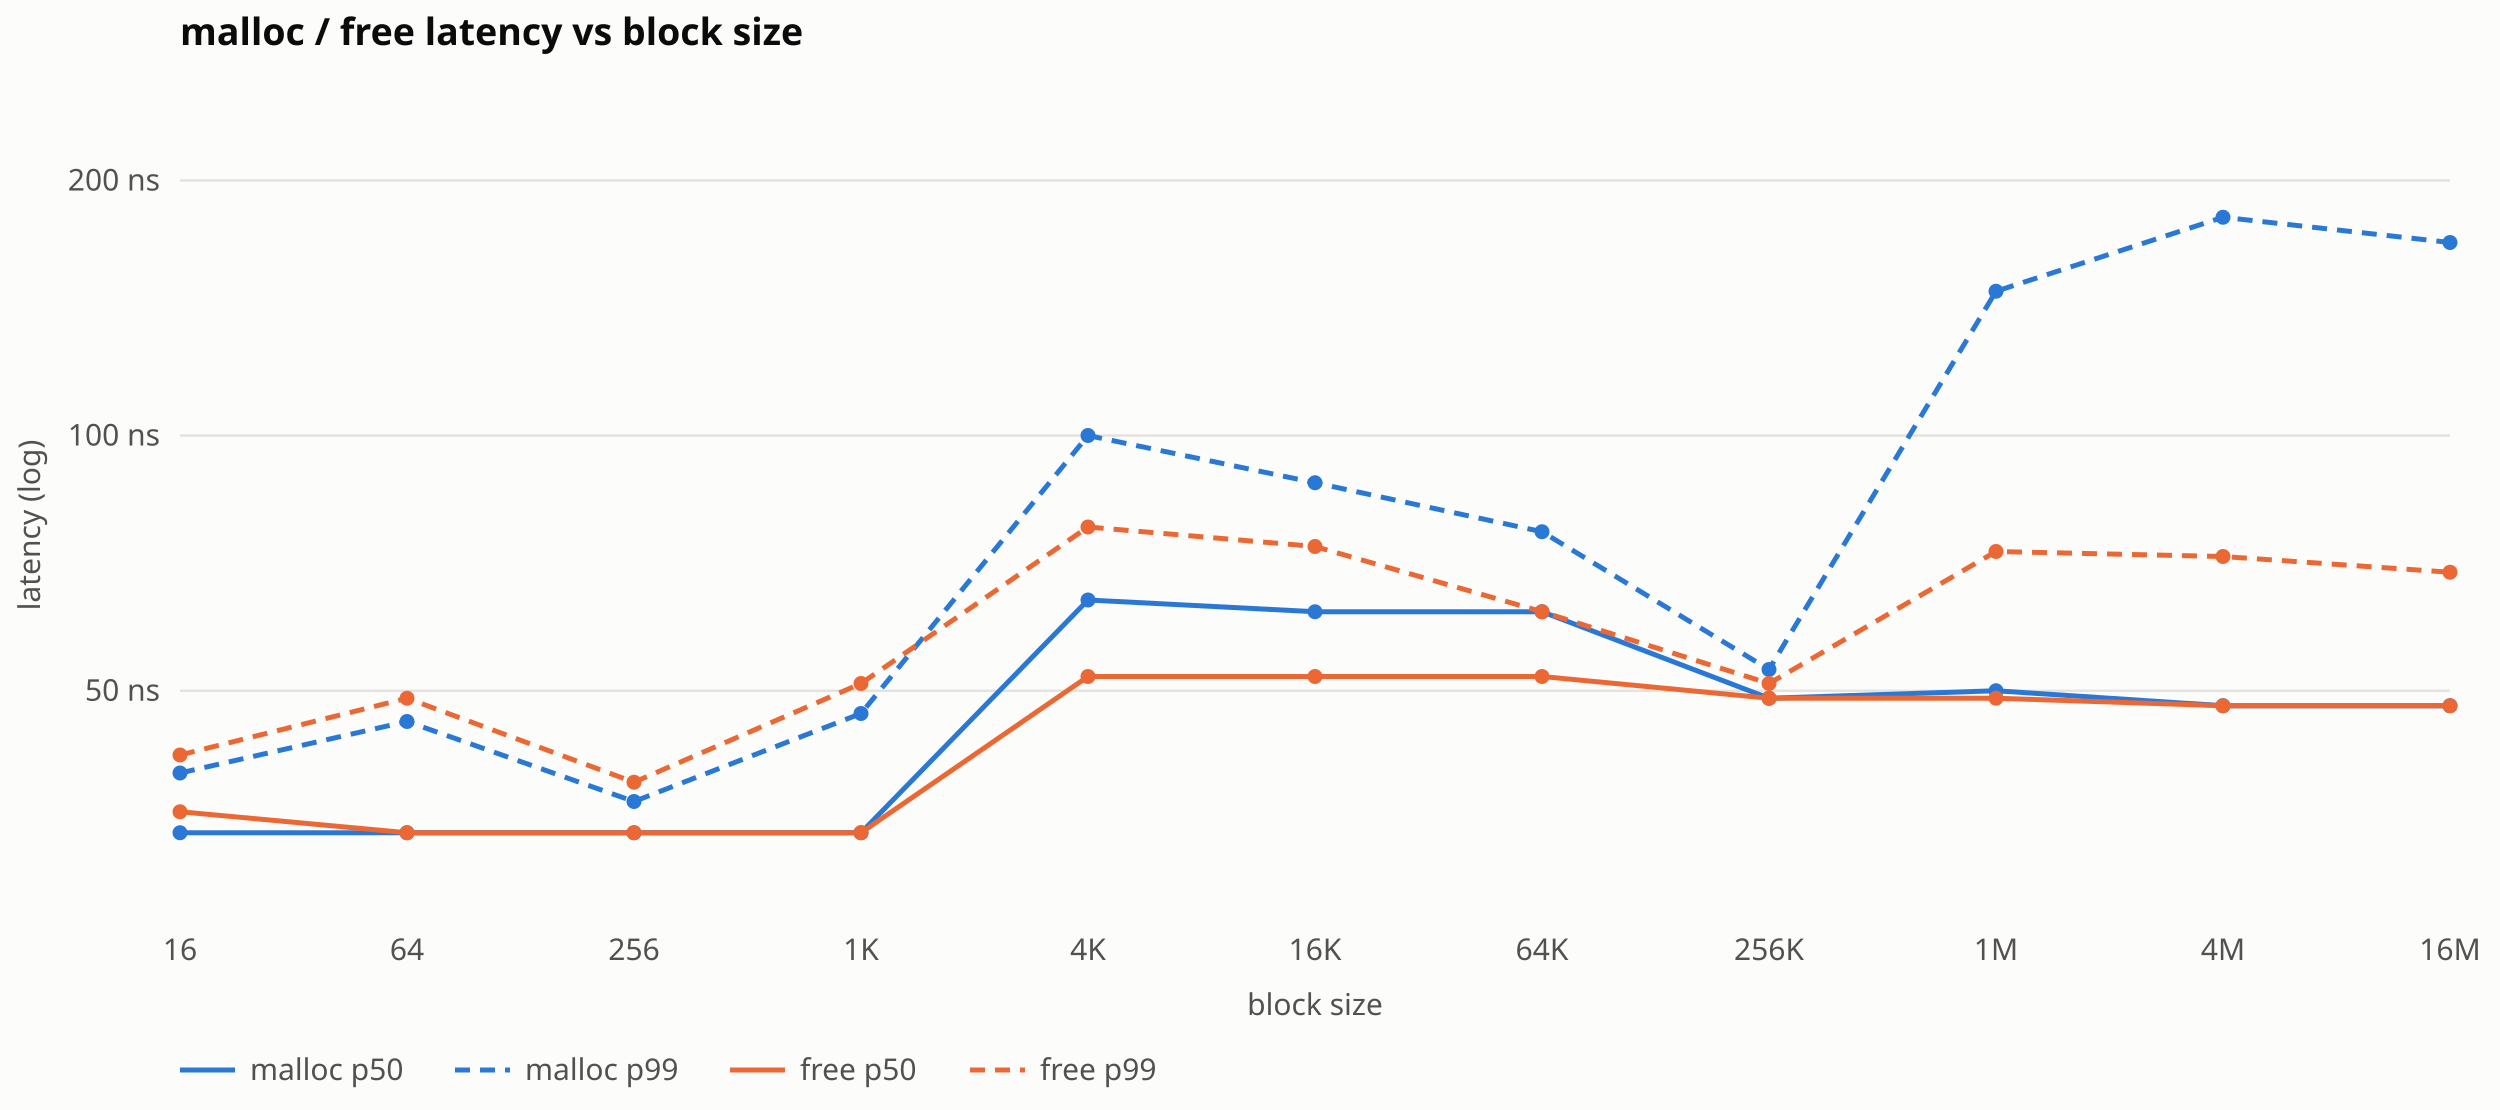
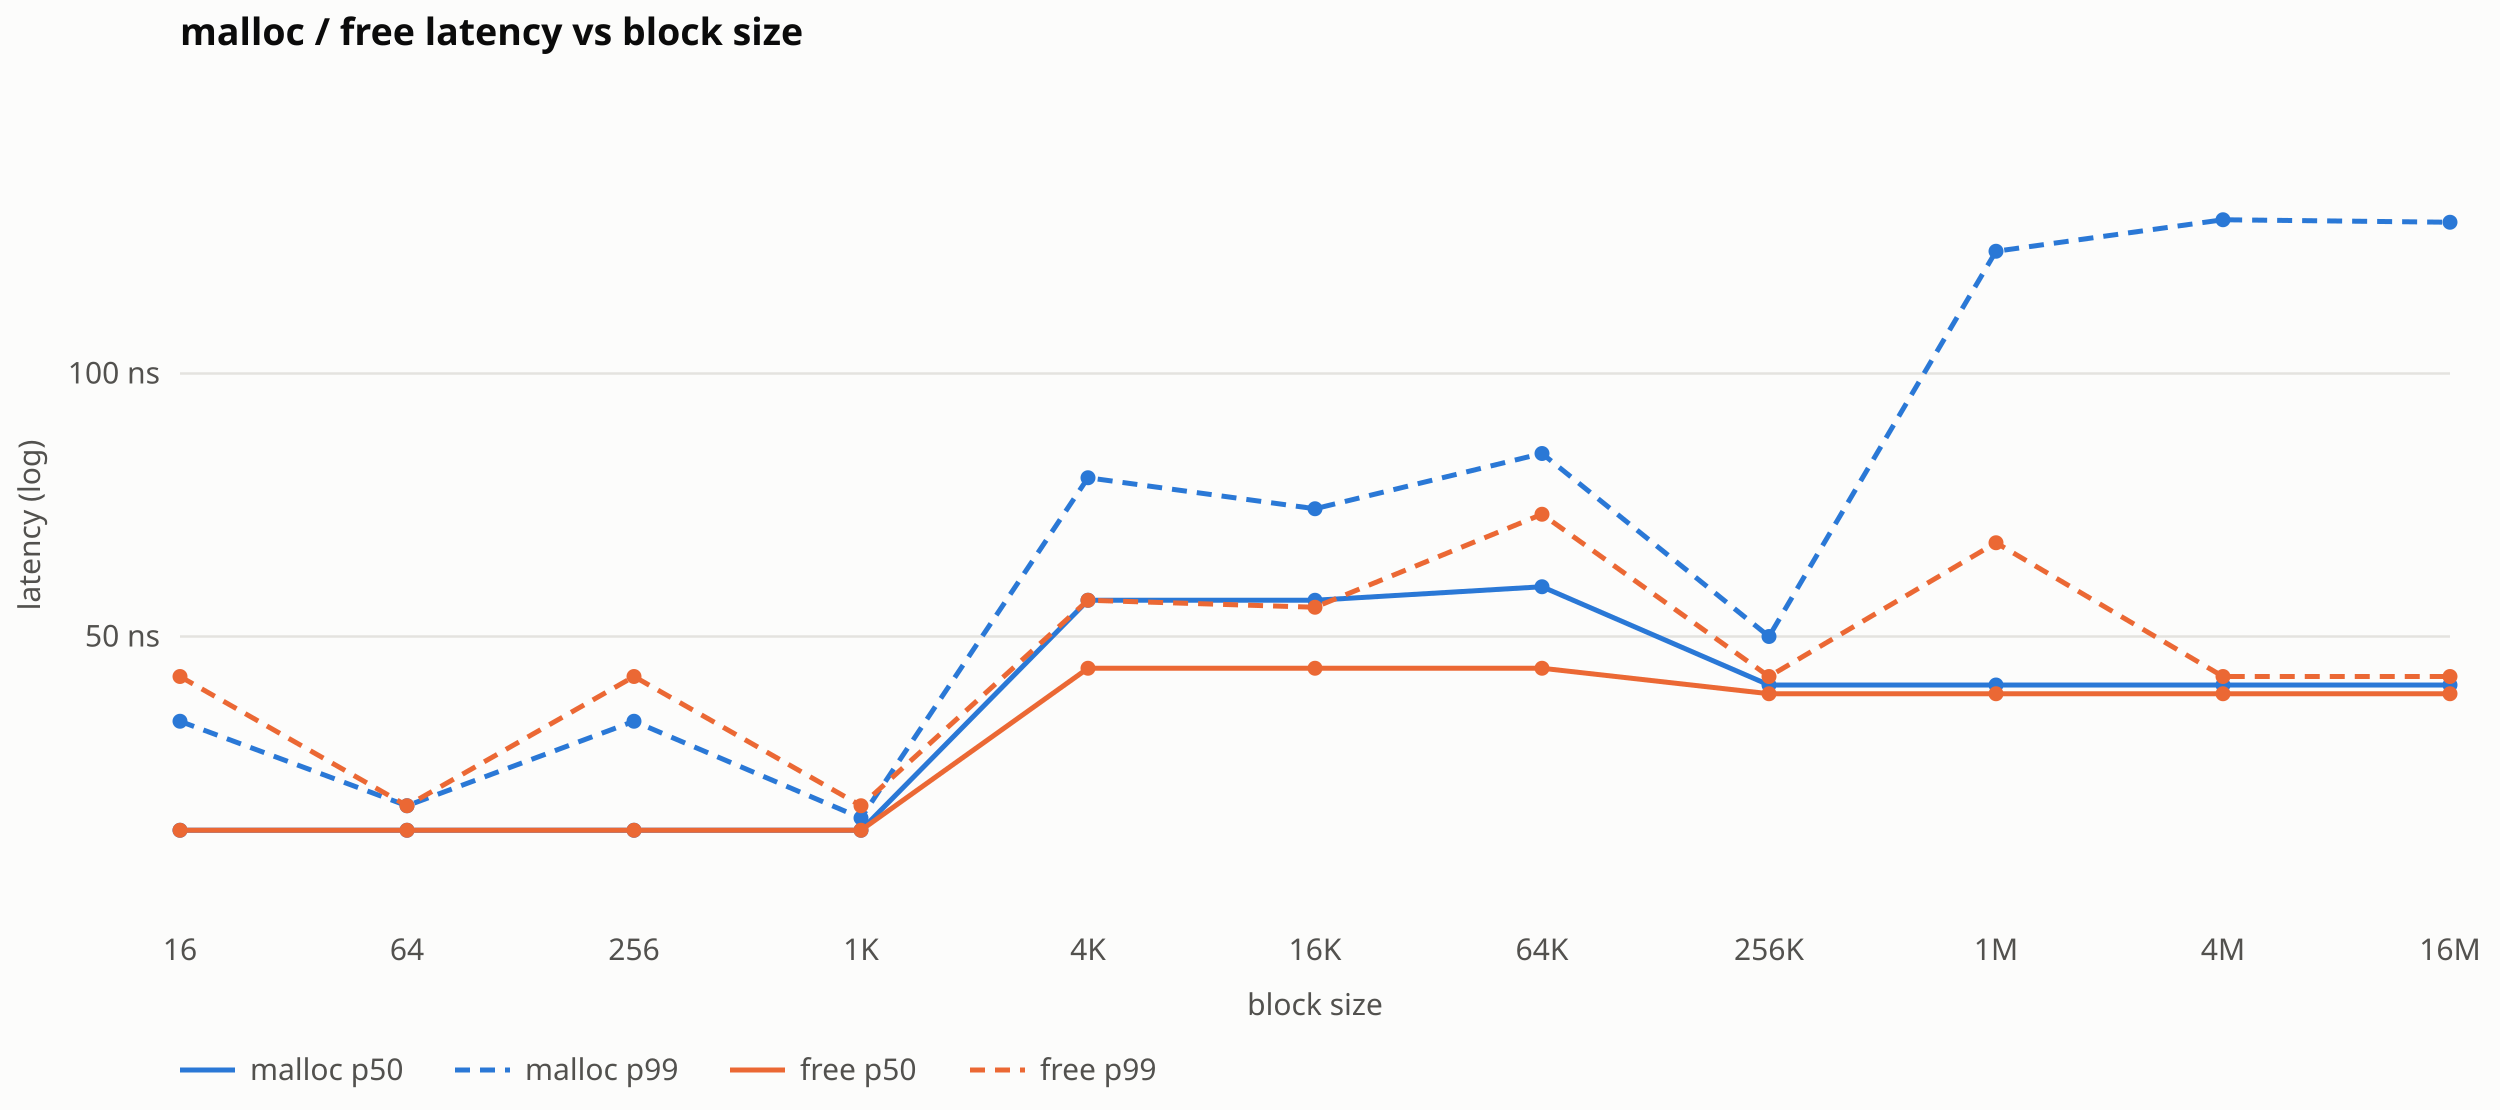
<svg xmlns="http://www.w3.org/2000/svg" viewBox="0 0 1000 444" role="img" aria-label="malloc / free latency vs block size">
  <style>
  .bg{fill:#fcfcfb} .ax{fill:#52514e;font:12px system-ui,sans-serif} .title{fill:#0b0b0b;font:600 15px system-ui,sans-serif}
  .grid{stroke:#e4e3df} .zone-a{fill:#f3f2ef} .zone-b{fill:#fcfcfb} .marker{stroke:#8a8984}
  .zlabel{fill:#8a8984;font:600 12px system-ui,sans-serif} .hit{fill:transparent}
  .s1{stroke:#2a78d6} .s2{stroke:#eb6834} .s3{stroke:#1baf7a} .s4{stroke:#6250d6} .s5{stroke:#e87ba4}
  .f1{fill:#2a78d6} .f2{fill:#eb6834} .f3{fill:#1baf7a} .f4{fill:#6250d6} .f5{fill:#e87ba4}
</style>
  <rect class="bg" width="1000" height="444" />
  <text class="title" x="72" y="18">malloc / free latency vs block size</text>
  <g transform="translate(0,24)">
-     <line class="grid" x1="72" x2="980" y1="252.3" y2="252.3" />
-     <text class="ax" x="64" y="256.3" text-anchor="end">50 ns</text>
-     <line class="grid" x1="72" x2="980" y1="150.2" y2="150.2" />
-     <text class="ax" x="64" y="154.2" text-anchor="end">100 ns</text>
-     <line class="grid" x1="72" x2="980" y1="48.2" y2="48.2" />
-     <text class="ax" x="64" y="52.2" text-anchor="end">200 ns</text>
+     <line class="grid" x1="72" x2="980" y1="230.6" y2="230.6" />
+     <text class="ax" x="64" y="234.6" text-anchor="end">50 ns</text>
+     <line class="grid" x1="72" x2="980" y1="125.4" y2="125.4" />
+     <text class="ax" x="64" y="129.4" text-anchor="end">100 ns</text>
    <text class="ax" x="72.0" y="360" text-anchor="middle">16</text>
    <text class="ax" x="162.8" y="360" text-anchor="middle">64</text>
    <text class="ax" x="253.6" y="360" text-anchor="middle">256</text>
    <text class="ax" x="344.4" y="360" text-anchor="middle">1K</text>
    <text class="ax" x="435.2" y="360" text-anchor="middle">4K</text>
    <text class="ax" x="526.0" y="360" text-anchor="middle">16K</text>
    <text class="ax" x="616.8" y="360" text-anchor="middle">64K</text>
    <text class="ax" x="707.6" y="360" text-anchor="middle">256K</text>
    <text class="ax" x="798.4" y="360" text-anchor="middle">1M</text>
    <text class="ax" x="889.2" y="360" text-anchor="middle">4M</text>
    <text class="ax" x="980.0" y="360" text-anchor="middle">16M</text>
    <text class="ax" x="526.0" y="382" text-anchor="middle">block size</text>
    <text class="ax" x="16" y="186.0" transform="rotate(-90 16 186.0)" text-anchor="middle">latency (log)</text>
-     <polyline class="s1" fill="none" stroke-width="2" stroke-linejoin="round" points="72.0,309.1 162.8,309.1 253.6,309.1 344.4,309.1 435.2,216.0 526.0,220.7 616.8,220.7 707.6,255.3 798.4,252.3 889.2,258.3 980.0,258.3" />
-     <circle class="f1" cx="72.0" cy="309.1" r="3" />
-     <circle class="f1" cx="162.8" cy="309.1" r="3" />
-     <circle class="f1" cx="253.6" cy="309.1" r="3" />
-     <circle class="f1" cx="344.4" cy="309.1" r="3" />
-     <circle class="f1" cx="435.2" cy="216.0" r="3" />
-     <circle class="f1" cx="526.0" cy="220.7" r="3" />
-     <circle class="f1" cx="616.8" cy="220.7" r="3" />
-     <circle class="f1" cx="707.6" cy="255.3" r="3" />
-     <circle class="f1" cx="798.4" cy="252.3" r="3" />
-     <circle class="f1" cx="889.2" cy="258.3" r="3" />
-     <circle class="f1" cx="980.0" cy="258.3" r="3" />
-     <polyline class="s1" fill="none" stroke-width="2" stroke-linejoin="round" stroke-dasharray="6 4" points="72.0,285.2 162.8,264.6 253.6,296.6 344.4,261.4 435.2,150.2 526.0,169.1 616.8,188.7 707.6,243.8 798.4,92.5 889.2,62.9 980.0,73.0" />
-     <circle class="f1" cx="72.0" cy="285.2" r="3" />
-     <circle class="f1" cx="162.8" cy="264.6" r="3" />
-     <circle class="f1" cx="253.6" cy="296.6" r="3" />
-     <circle class="f1" cx="344.4" cy="261.4" r="3" />
-     <circle class="f1" cx="435.2" cy="150.2" r="3" />
-     <circle class="f1" cx="526.0" cy="169.1" r="3" />
-     <circle class="f1" cx="616.8" cy="188.7" r="3" />
-     <circle class="f1" cx="707.6" cy="243.8" r="3" />
-     <circle class="f1" cx="798.4" cy="92.5" r="3" />
-     <circle class="f1" cx="889.2" cy="62.9" r="3" />
-     <circle class="f1" cx="980.0" cy="73.0" r="3" />
-     <polyline class="s2" fill="none" stroke-width="2" stroke-linejoin="round" points="72.0,300.7 162.8,309.1 253.6,309.1 344.4,309.1 435.2,246.6 526.0,246.6 616.8,246.6 707.6,255.3 798.4,255.3 889.2,258.3 980.0,258.3" />
-     <circle class="f2" cx="72.0" cy="300.7" r="3" />
-     <circle class="f2" cx="162.8" cy="309.1" r="3" />
-     <circle class="f2" cx="253.6" cy="309.1" r="3" />
-     <circle class="f2" cx="344.4" cy="309.1" r="3" />
-     <circle class="f2" cx="435.2" cy="246.6" r="3" />
-     <circle class="f2" cx="526.0" cy="246.6" r="3" />
-     <circle class="f2" cx="616.8" cy="246.6" r="3" />
-     <circle class="f2" cx="707.6" cy="255.3" r="3" />
-     <circle class="f2" cx="798.4" cy="255.3" r="3" />
-     <circle class="f2" cx="889.2" cy="258.3" r="3" />
-     <circle class="f2" cx="980.0" cy="258.3" r="3" />
-     <polyline class="s2" fill="none" stroke-width="2" stroke-linejoin="round" stroke-dasharray="6 4" points="72.0,278.0 162.8,255.3 253.6,288.9 344.4,249.4 435.2,186.8 526.0,194.6 616.8,220.7 707.6,249.4 798.4,196.6 889.2,198.6 980.0,204.9" />
-     <circle class="f2" cx="72.0" cy="278.0" r="3" />
-     <circle class="f2" cx="162.8" cy="255.3" r="3" />
-     <circle class="f2" cx="253.6" cy="288.9" r="3" />
-     <circle class="f2" cx="344.4" cy="249.4" r="3" />
-     <circle class="f2" cx="435.2" cy="186.8" r="3" />
-     <circle class="f2" cx="526.0" cy="194.6" r="3" />
-     <circle class="f2" cx="616.8" cy="220.7" r="3" />
-     <circle class="f2" cx="707.6" cy="249.4" r="3" />
-     <circle class="f2" cx="798.4" cy="196.6" r="3" />
-     <circle class="f2" cx="889.2" cy="198.6" r="3" />
-     <circle class="f2" cx="980.0" cy="204.9" r="3" />
+     <polyline class="s1" fill="none" stroke-width="2" stroke-linejoin="round" points="72.0,308.1 162.8,308.1 253.6,308.1 344.4,308.1 435.2,216.1 526.0,216.1 616.8,210.7 707.6,250.0 798.4,250.0 889.2,250.0 980.0,250.0" />
+     <circle class="f1" cx="72.0" cy="308.1" r="3" />
+     <circle class="f1" cx="162.8" cy="308.1" r="3" />
+     <circle class="f1" cx="253.6" cy="308.1" r="3" />
+     <circle class="f1" cx="344.4" cy="308.1" r="3" />
+     <circle class="f1" cx="435.2" cy="216.1" r="3" />
+     <circle class="f1" cx="526.0" cy="216.1" r="3" />
+     <circle class="f1" cx="616.8" cy="210.7" r="3" />
+     <circle class="f1" cx="707.6" cy="250.0" r="3" />
+     <circle class="f1" cx="798.4" cy="250.0" r="3" />
+     <circle class="f1" cx="889.2" cy="250.0" r="3" />
+     <circle class="f1" cx="980.0" cy="250.0" r="3" />
+     <polyline class="s1" fill="none" stroke-width="2" stroke-linejoin="round" stroke-dasharray="6 4" points="72.0,264.5 162.8,298.3 253.6,264.5 344.4,303.2 435.2,167.1 526.0,179.5 616.8,157.4 707.6,230.6 798.4,76.5 889.2,63.9 980.0,64.9" />
+     <circle class="f1" cx="72.0" cy="264.5" r="3" />
+     <circle class="f1" cx="162.8" cy="298.3" r="3" />
+     <circle class="f1" cx="253.6" cy="264.5" r="3" />
+     <circle class="f1" cx="344.4" cy="303.2" r="3" />
+     <circle class="f1" cx="435.2" cy="167.1" r="3" />
+     <circle class="f1" cx="526.0" cy="179.5" r="3" />
+     <circle class="f1" cx="616.8" cy="157.4" r="3" />
+     <circle class="f1" cx="707.6" cy="230.6" r="3" />
+     <circle class="f1" cx="798.4" cy="76.5" r="3" />
+     <circle class="f1" cx="889.2" cy="63.9" r="3" />
+     <circle class="f1" cx="980.0" cy="64.9" r="3" />
+     <polyline class="s2" fill="none" stroke-width="2" stroke-linejoin="round" points="72.0,308.1 162.8,308.1 253.6,308.1 344.4,308.1 435.2,243.3 526.0,243.3 616.8,243.3 707.6,253.5 798.4,253.5 889.2,253.5 980.0,253.5" />
+     <circle class="f2" cx="72.0" cy="308.1" r="3" />
+     <circle class="f2" cx="162.8" cy="308.1" r="3" />
+     <circle class="f2" cx="253.6" cy="308.1" r="3" />
+     <circle class="f2" cx="344.4" cy="308.1" r="3" />
+     <circle class="f2" cx="435.2" cy="243.3" r="3" />
+     <circle class="f2" cx="526.0" cy="243.3" r="3" />
+     <circle class="f2" cx="616.8" cy="243.3" r="3" />
+     <circle class="f2" cx="707.6" cy="253.5" r="3" />
+     <circle class="f2" cx="798.4" cy="253.5" r="3" />
+     <circle class="f2" cx="889.2" cy="253.5" r="3" />
+     <circle class="f2" cx="980.0" cy="253.5" r="3" />
+     <polyline class="s2" fill="none" stroke-width="2" stroke-linejoin="round" stroke-dasharray="6 4" points="72.0,246.6 162.8,298.3 253.6,246.6 344.4,298.3 435.2,216.1 526.0,218.9 616.8,181.7 707.6,246.6 798.4,193.1 889.2,246.6 980.0,246.6" />
+     <circle class="f2" cx="72.0" cy="246.6" r="3" />
+     <circle class="f2" cx="162.8" cy="298.3" r="3" />
+     <circle class="f2" cx="253.6" cy="246.6" r="3" />
+     <circle class="f2" cx="344.4" cy="298.3" r="3" />
+     <circle class="f2" cx="435.2" cy="216.1" r="3" />
+     <circle class="f2" cx="526.0" cy="218.9" r="3" />
+     <circle class="f2" cx="616.8" cy="181.7" r="3" />
+     <circle class="f2" cx="707.6" cy="246.6" r="3" />
+     <circle class="f2" cx="798.4" cy="193.1" r="3" />
+     <circle class="f2" cx="889.2" cy="246.6" r="3" />
+     <circle class="f2" cx="980.0" cy="246.6" r="3" />
    <line class="s1" stroke-width="2" x1="72" x2="94" y1="404" y2="404" />
    <text class="ax" x="100" y="408">malloc p50</text>
    <line class="s1" stroke-width="2" stroke-dasharray="6 4" x1="182" x2="204" y1="404" y2="404" />
    <text class="ax" x="210" y="408">malloc p99</text>
    <line class="s2" stroke-width="2" x1="292" x2="314" y1="404" y2="404" />
    <text class="ax" x="320" y="408">free p50</text>
    <line class="s2" stroke-width="2" stroke-dasharray="6 4" x1="388" x2="410" y1="404" y2="404" />
    <text class="ax" x="416" y="408">free p99</text>
  </g>
</svg>
